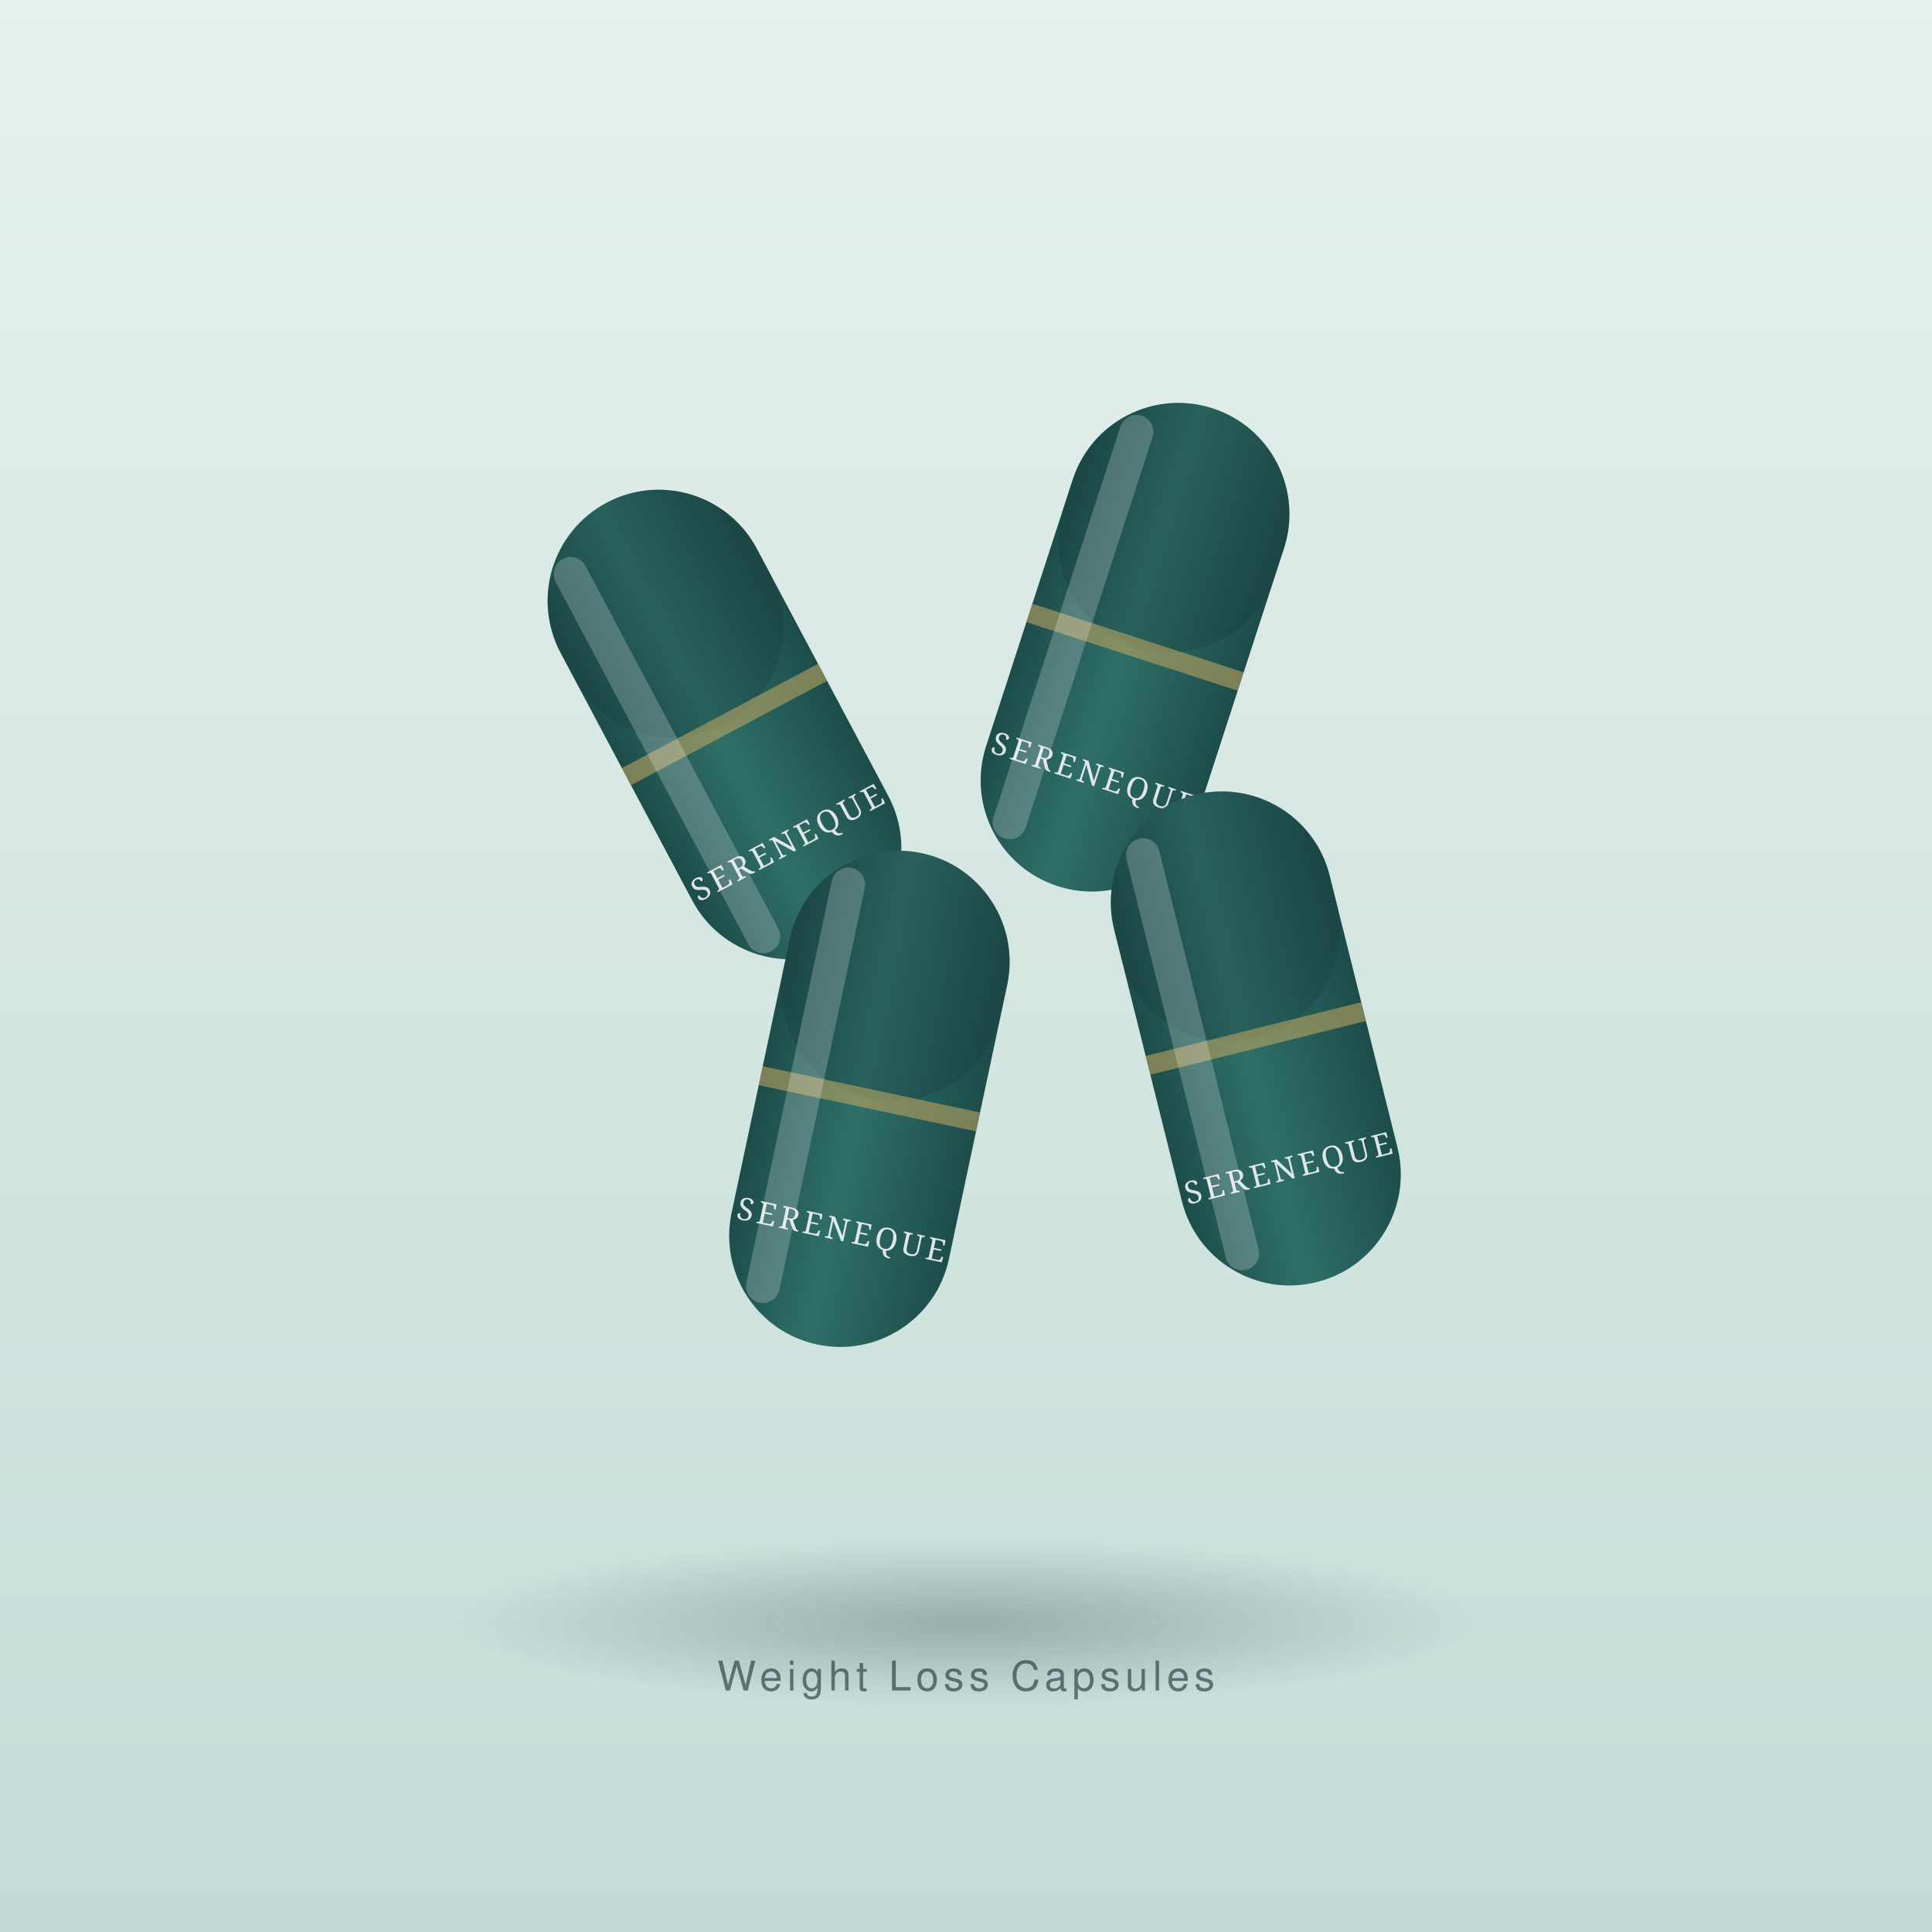
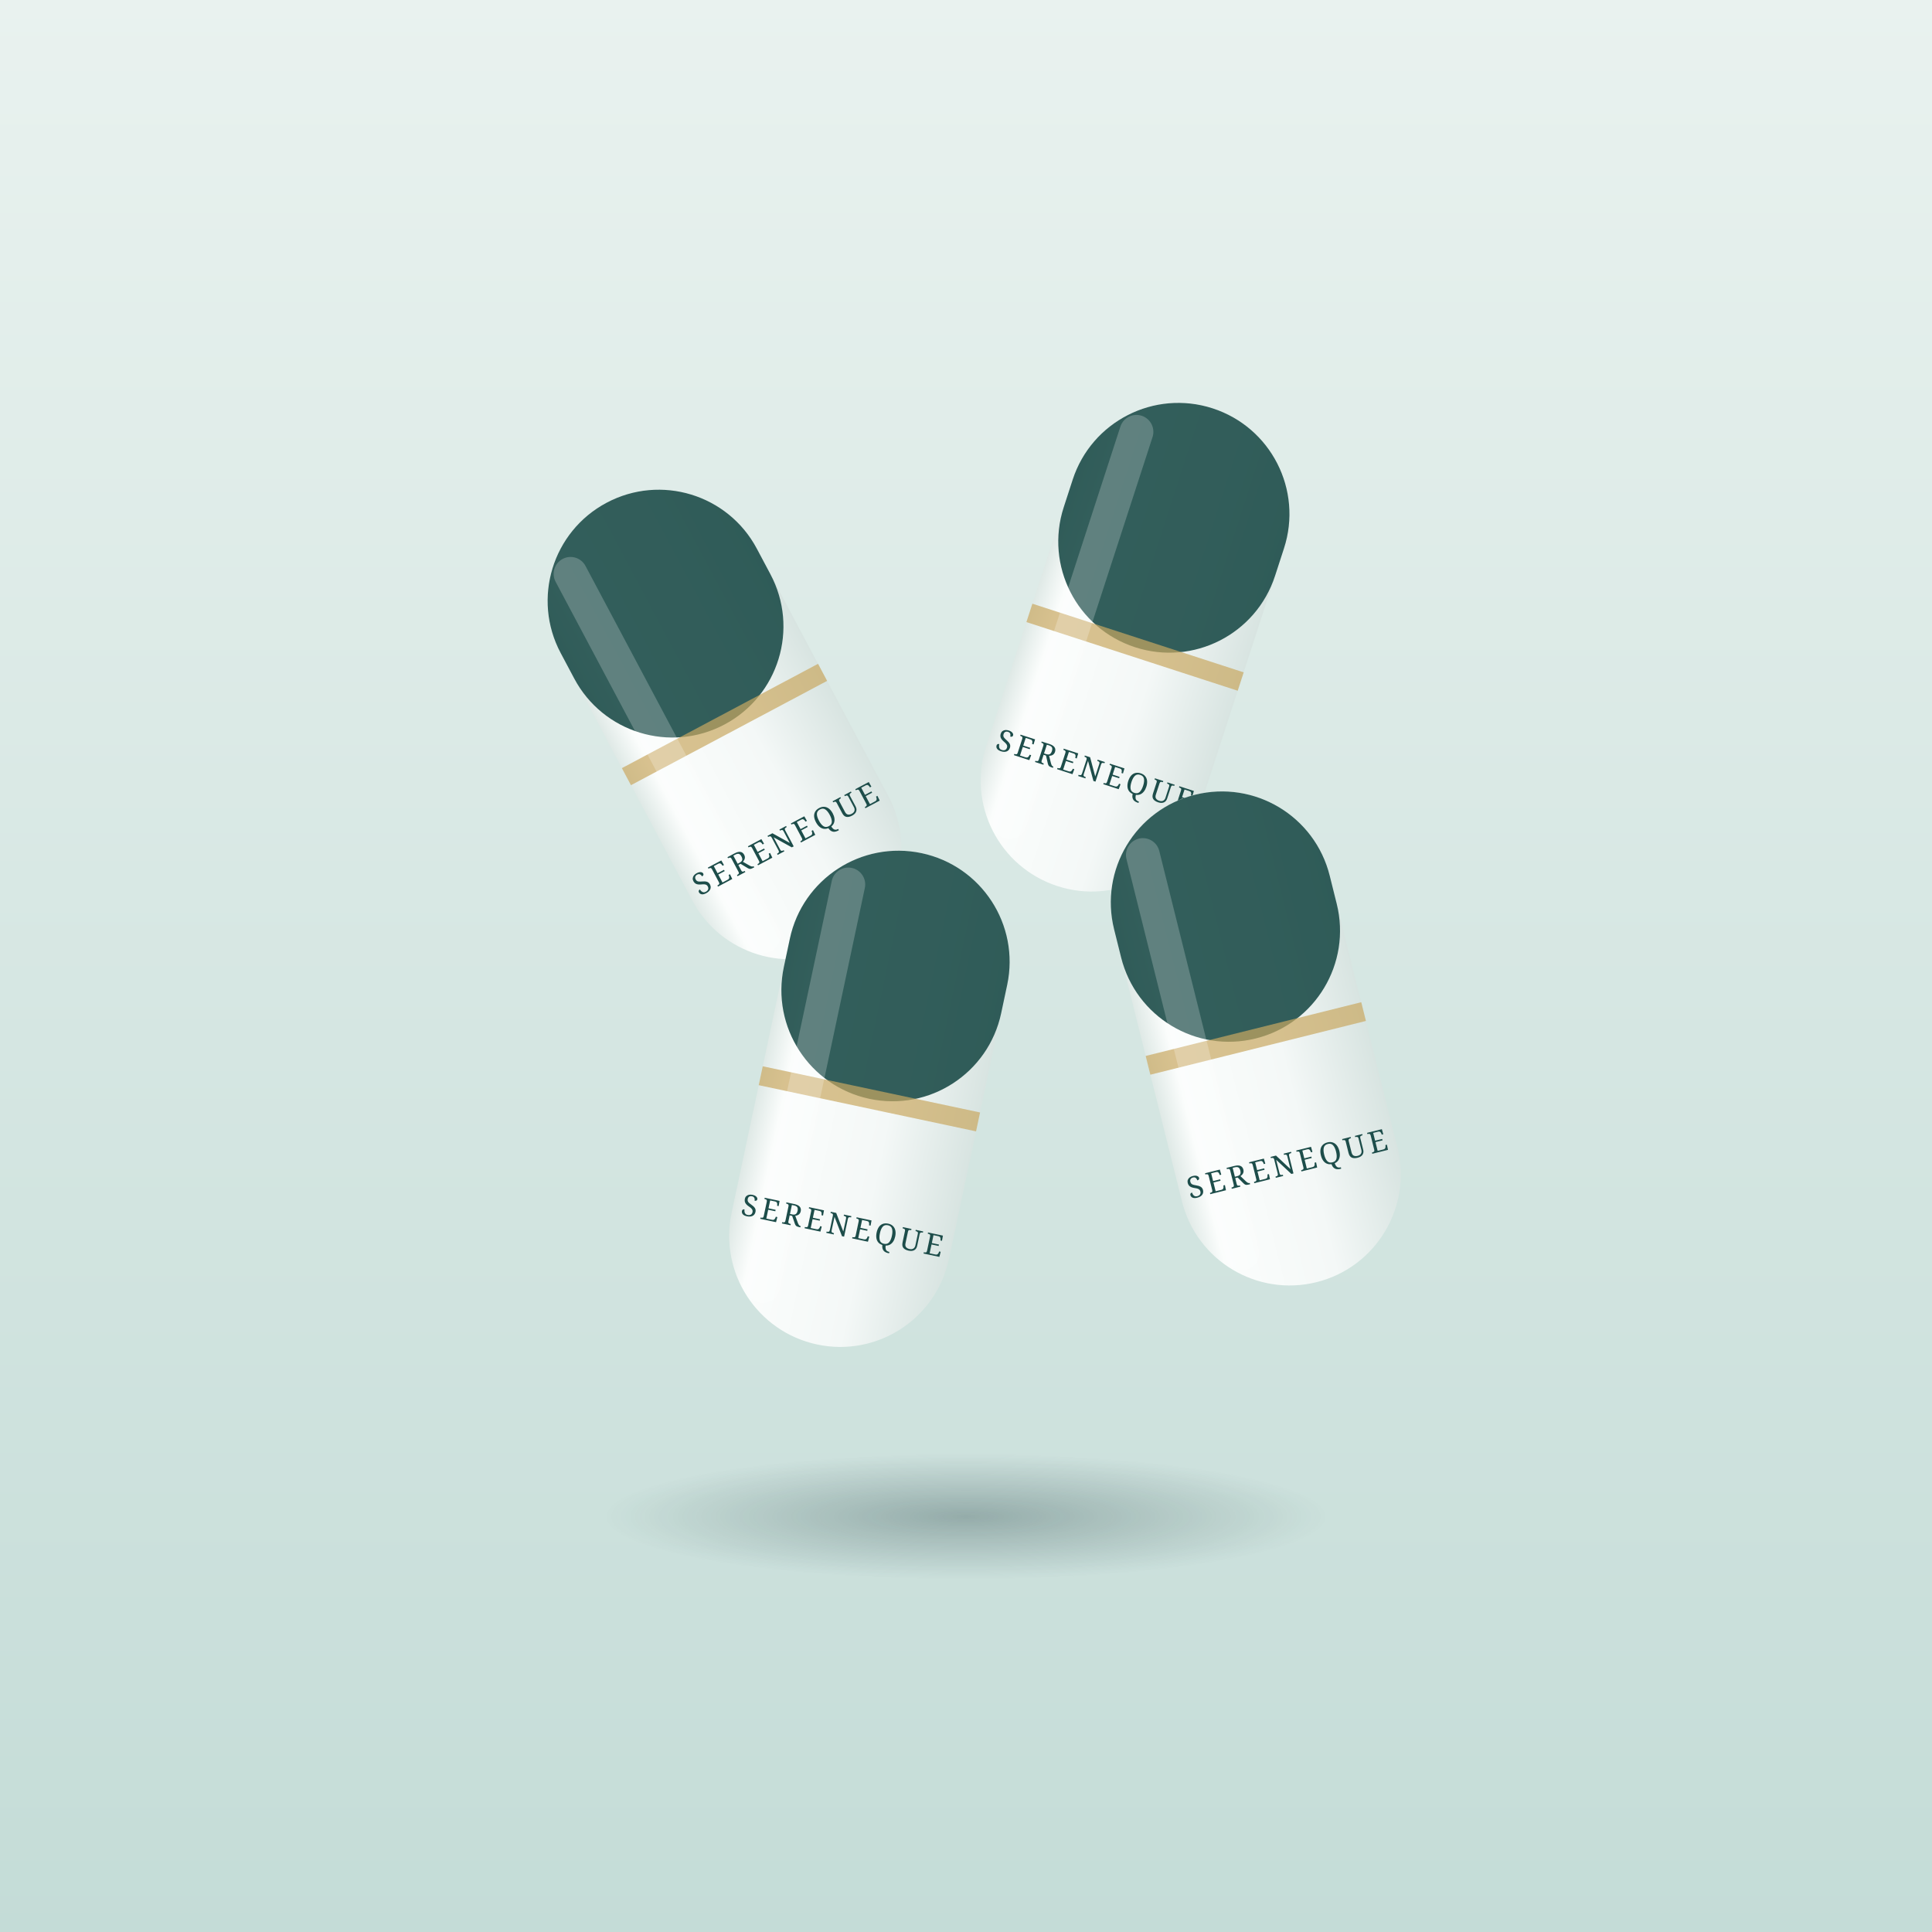
<svg xmlns="http://www.w3.org/2000/svg" viewBox="0 0 800 800" width="800" height="800">
  <defs>
    <linearGradient id="bg" x1="0" y1="0" x2="0" y2="1">
-       <stop offset="0%" stop-color="#e6f0ed" />
-       <stop offset="100%" stop-color="#c3dcd7" />
+       <stop offset="0%" stop-color="#e9f2ef" />
+       <stop offset="100%" stop-color="#c4dcd7" />
    </linearGradient>
    <linearGradient id="glass" x1="0" y1="0" x2="1" y2="0">
-       <stop offset="0%" stop-color="#ffffff" stop-opacity=".95" />
-       <stop offset="22%" stop-color="#e9f2f0" stop-opacity=".55" />
-       <stop offset="60%" stop-color="#cfe0dd" stop-opacity=".45" />
-       <stop offset="100%" stop-color="#ffffff" stop-opacity=".8" />
+       <stop offset="0%" stop-color="#c8dedb" stop-opacity=".85" />
+       <stop offset="12%" stop-color="#ffffff" stop-opacity=".92" />
+       <stop offset="34%" stop-color="#e4efed" stop-opacity=".5" />
+       <stop offset="70%" stop-color="#cadedb" stop-opacity=".55" />
+       <stop offset="88%" stop-color="#ffffff" stop-opacity=".8" />
+       <stop offset="100%" stop-color="#b9d2ce" stop-opacity=".85" />
    </linearGradient>
-     <linearGradient id="label" x1="0" y1="0" x2="1" y2="0">
-       <stop offset="0%" stop-color="#1d4d4a" />
-       <stop offset="45%" stop-color="#2f6f68" />
-       <stop offset="100%" stop-color="#1d4d4a" />
+     <linearGradient id="alu" x1="0" y1="0" x2="1" y2="0">
+       <stop offset="0%" stop-color="#8f9b99" />
+       <stop offset="14%" stop-color="#e8eeed" />
+       <stop offset="34%" stop-color="#b6c1bf" />
+       <stop offset="58%" stop-color="#f2f6f5" />
+       <stop offset="80%" stop-color="#a7b3b1" />
+       <stop offset="100%" stop-color="#7f8c8a" />
    </linearGradient>
    <linearGradient id="cap" x1="0" y1="0" x2="1" y2="0">
-       <stop offset="0%" stop-color="#9aa6a4" />
-       <stop offset="30%" stop-color="#eef2f1" />
-       <stop offset="65%" stop-color="#b9c4c2" />
-       <stop offset="100%" stop-color="#8e9a98" />
+       <stop offset="0%" stop-color="#26564f" />
+       <stop offset="22%" stop-color="#3f7f77" />
+       <stop offset="60%" stop-color="#26564f" />
+       <stop offset="100%" stop-color="#3f7f77" />
    </linearGradient>
-     <linearGradient id="gold" x1="0" y1="0" x2="1" y2="1">
-       <stop offset="0%" stop-color="#e8d4a0" />
-       <stop offset="100%" stop-color="#c9a961" />
+     <linearGradient id="lab" x1="0" y1="0" x2="1" y2="0">
+       <stop offset="0%" stop-color="#dfe9e6" />
+       <stop offset="12%" stop-color="#fbfdfc" />
+       <stop offset="60%" stop-color="#f4f8f7" />
+       <stop offset="100%" stop-color="#d8e4e1" />
    </linearGradient>
-     <radialGradient id="shadow" cx="50%" cy="50%" r="50%">
-       <stop offset="0%" stop-color="#143035" stop-opacity=".28" />
+     <linearGradient id="powder" x1="0" y1="0" x2="0" y2="1">
+       <stop offset="0%" stop-color="#ffffff" stop-opacity=".95" />
+       <stop offset="100%" stop-color="#e3ece9" stop-opacity=".9" />
+     </linearGradient>
+     <radialGradient id="sh" cx="50%" cy="50%" r="50%">
+       <stop offset="0%" stop-color="#143035" stop-opacity=".3" />
      <stop offset="100%" stop-color="#143035" stop-opacity="0" />
    </radialGradient>
  </defs>
  <rect width="800" height="800" fill="url(#bg)" />
-   <ellipse cx="400" cy="672" rx="215" ry="34" fill="url(#shadow)" />
+   <ellipse cx="400" cy="628" rx="150" ry="26" fill="url(#sh)" />
  <g transform="translate(300,300) rotate(-28)">
-     <rect x="-46" y="-104" width="92" height="208" rx="46" fill="url(#label)" />
-     <rect x="-46" y="-104" width="92" height="104" rx="46" fill="#143035" fill-opacity=".22" />
-     <rect x="-46" y="-4" width="92" height="8" fill="#c9a961" fill-opacity=".55" />
+     <rect x="-46" y="-104" width="92" height="208" rx="46" fill="url(#lab)" />
+     <rect x="-46" y="-104" width="92" height="104" rx="46" fill="#1d4d4a" fill-opacity=".9" />
+     <rect x="-46" y="-4" width="92" height="8" fill="#c9a961" fill-opacity=".7" />
    <rect x="-34" y="-92" width="14" height="184" rx="7" fill="#ffffff" fill-opacity=".22" />
-     <text x="0" y="60" text-anchor="middle" font-family="Georgia,serif" font-size="13" letter-spacing="1.4" fill="#ffffff" fill-opacity=".85">SERENEQUE</text>
+     <text x="0" y="58" text-anchor="middle" font-family="Georgia,serif" font-size="12.5" letter-spacing="1.4" fill="#1d4d4a">SERENEQUE</text>
  </g>
  <g transform="translate(470,268) rotate(18)">
-     <rect x="-46" y="-104" width="92" height="208" rx="46" fill="url(#label)" />
-     <rect x="-46" y="-104" width="92" height="104" rx="46" fill="#143035" fill-opacity=".22" />
-     <rect x="-46" y="-4" width="92" height="8" fill="#c9a961" fill-opacity=".55" />
+     <rect x="-46" y="-104" width="92" height="208" rx="46" fill="url(#lab)" />
+     <rect x="-46" y="-104" width="92" height="104" rx="46" fill="#1d4d4a" fill-opacity=".9" />
+     <rect x="-46" y="-4" width="92" height="8" fill="#c9a961" fill-opacity=".7" />
    <rect x="-34" y="-92" width="14" height="184" rx="7" fill="#ffffff" fill-opacity=".22" />
-     <text x="0" y="60" text-anchor="middle" font-family="Georgia,serif" font-size="13" letter-spacing="1.4" fill="#ffffff" fill-opacity=".85">SERENEQUE</text>
+     <text x="0" y="58" text-anchor="middle" font-family="Georgia,serif" font-size="12.5" letter-spacing="1.4" fill="#1d4d4a">SERENEQUE</text>
  </g>
  <g transform="translate(360,455) rotate(12)">
-     <rect x="-46" y="-104" width="92" height="208" rx="46" fill="url(#label)" />
-     <rect x="-46" y="-104" width="92" height="104" rx="46" fill="#143035" fill-opacity=".22" />
-     <rect x="-46" y="-4" width="92" height="8" fill="#c9a961" fill-opacity=".55" />
+     <rect x="-46" y="-104" width="92" height="208" rx="46" fill="url(#lab)" />
+     <rect x="-46" y="-104" width="92" height="104" rx="46" fill="#1d4d4a" fill-opacity=".9" />
+     <rect x="-46" y="-4" width="92" height="8" fill="#c9a961" fill-opacity=".7" />
    <rect x="-34" y="-92" width="14" height="184" rx="7" fill="#ffffff" fill-opacity=".22" />
-     <text x="0" y="60" text-anchor="middle" font-family="Georgia,serif" font-size="13" letter-spacing="1.4" fill="#ffffff" fill-opacity=".85">SERENEQUE</text>
+     <text x="0" y="58" text-anchor="middle" font-family="Georgia,serif" font-size="12.5" letter-spacing="1.4" fill="#1d4d4a">SERENEQUE</text>
  </g>
  <g transform="translate(520,430) rotate(-14)">
-     <rect x="-46" y="-104" width="92" height="208" rx="46" fill="url(#label)" />
-     <rect x="-46" y="-104" width="92" height="104" rx="46" fill="#143035" fill-opacity=".22" />
-     <rect x="-46" y="-4" width="92" height="8" fill="#c9a961" fill-opacity=".55" />
+     <rect x="-46" y="-104" width="92" height="208" rx="46" fill="url(#lab)" />
+     <rect x="-46" y="-104" width="92" height="104" rx="46" fill="#1d4d4a" fill-opacity=".9" />
+     <rect x="-46" y="-4" width="92" height="8" fill="#c9a961" fill-opacity=".7" />
    <rect x="-34" y="-92" width="14" height="184" rx="7" fill="#ffffff" fill-opacity=".22" />
-     <text x="0" y="60" text-anchor="middle" font-family="Georgia,serif" font-size="13" letter-spacing="1.4" fill="#ffffff" fill-opacity=".85">SERENEQUE</text>
+     <text x="0" y="58" text-anchor="middle" font-family="Georgia,serif" font-size="12.5" letter-spacing="1.4" fill="#1d4d4a">SERENEQUE</text>
  </g>
-   <text x="400" y="700" text-anchor="middle" font-family="Helvetica,Arial,sans-serif" font-size="17" letter-spacing="2" fill="#143035" fill-opacity=".6">Weight Loss Capsules</text>
</svg>
